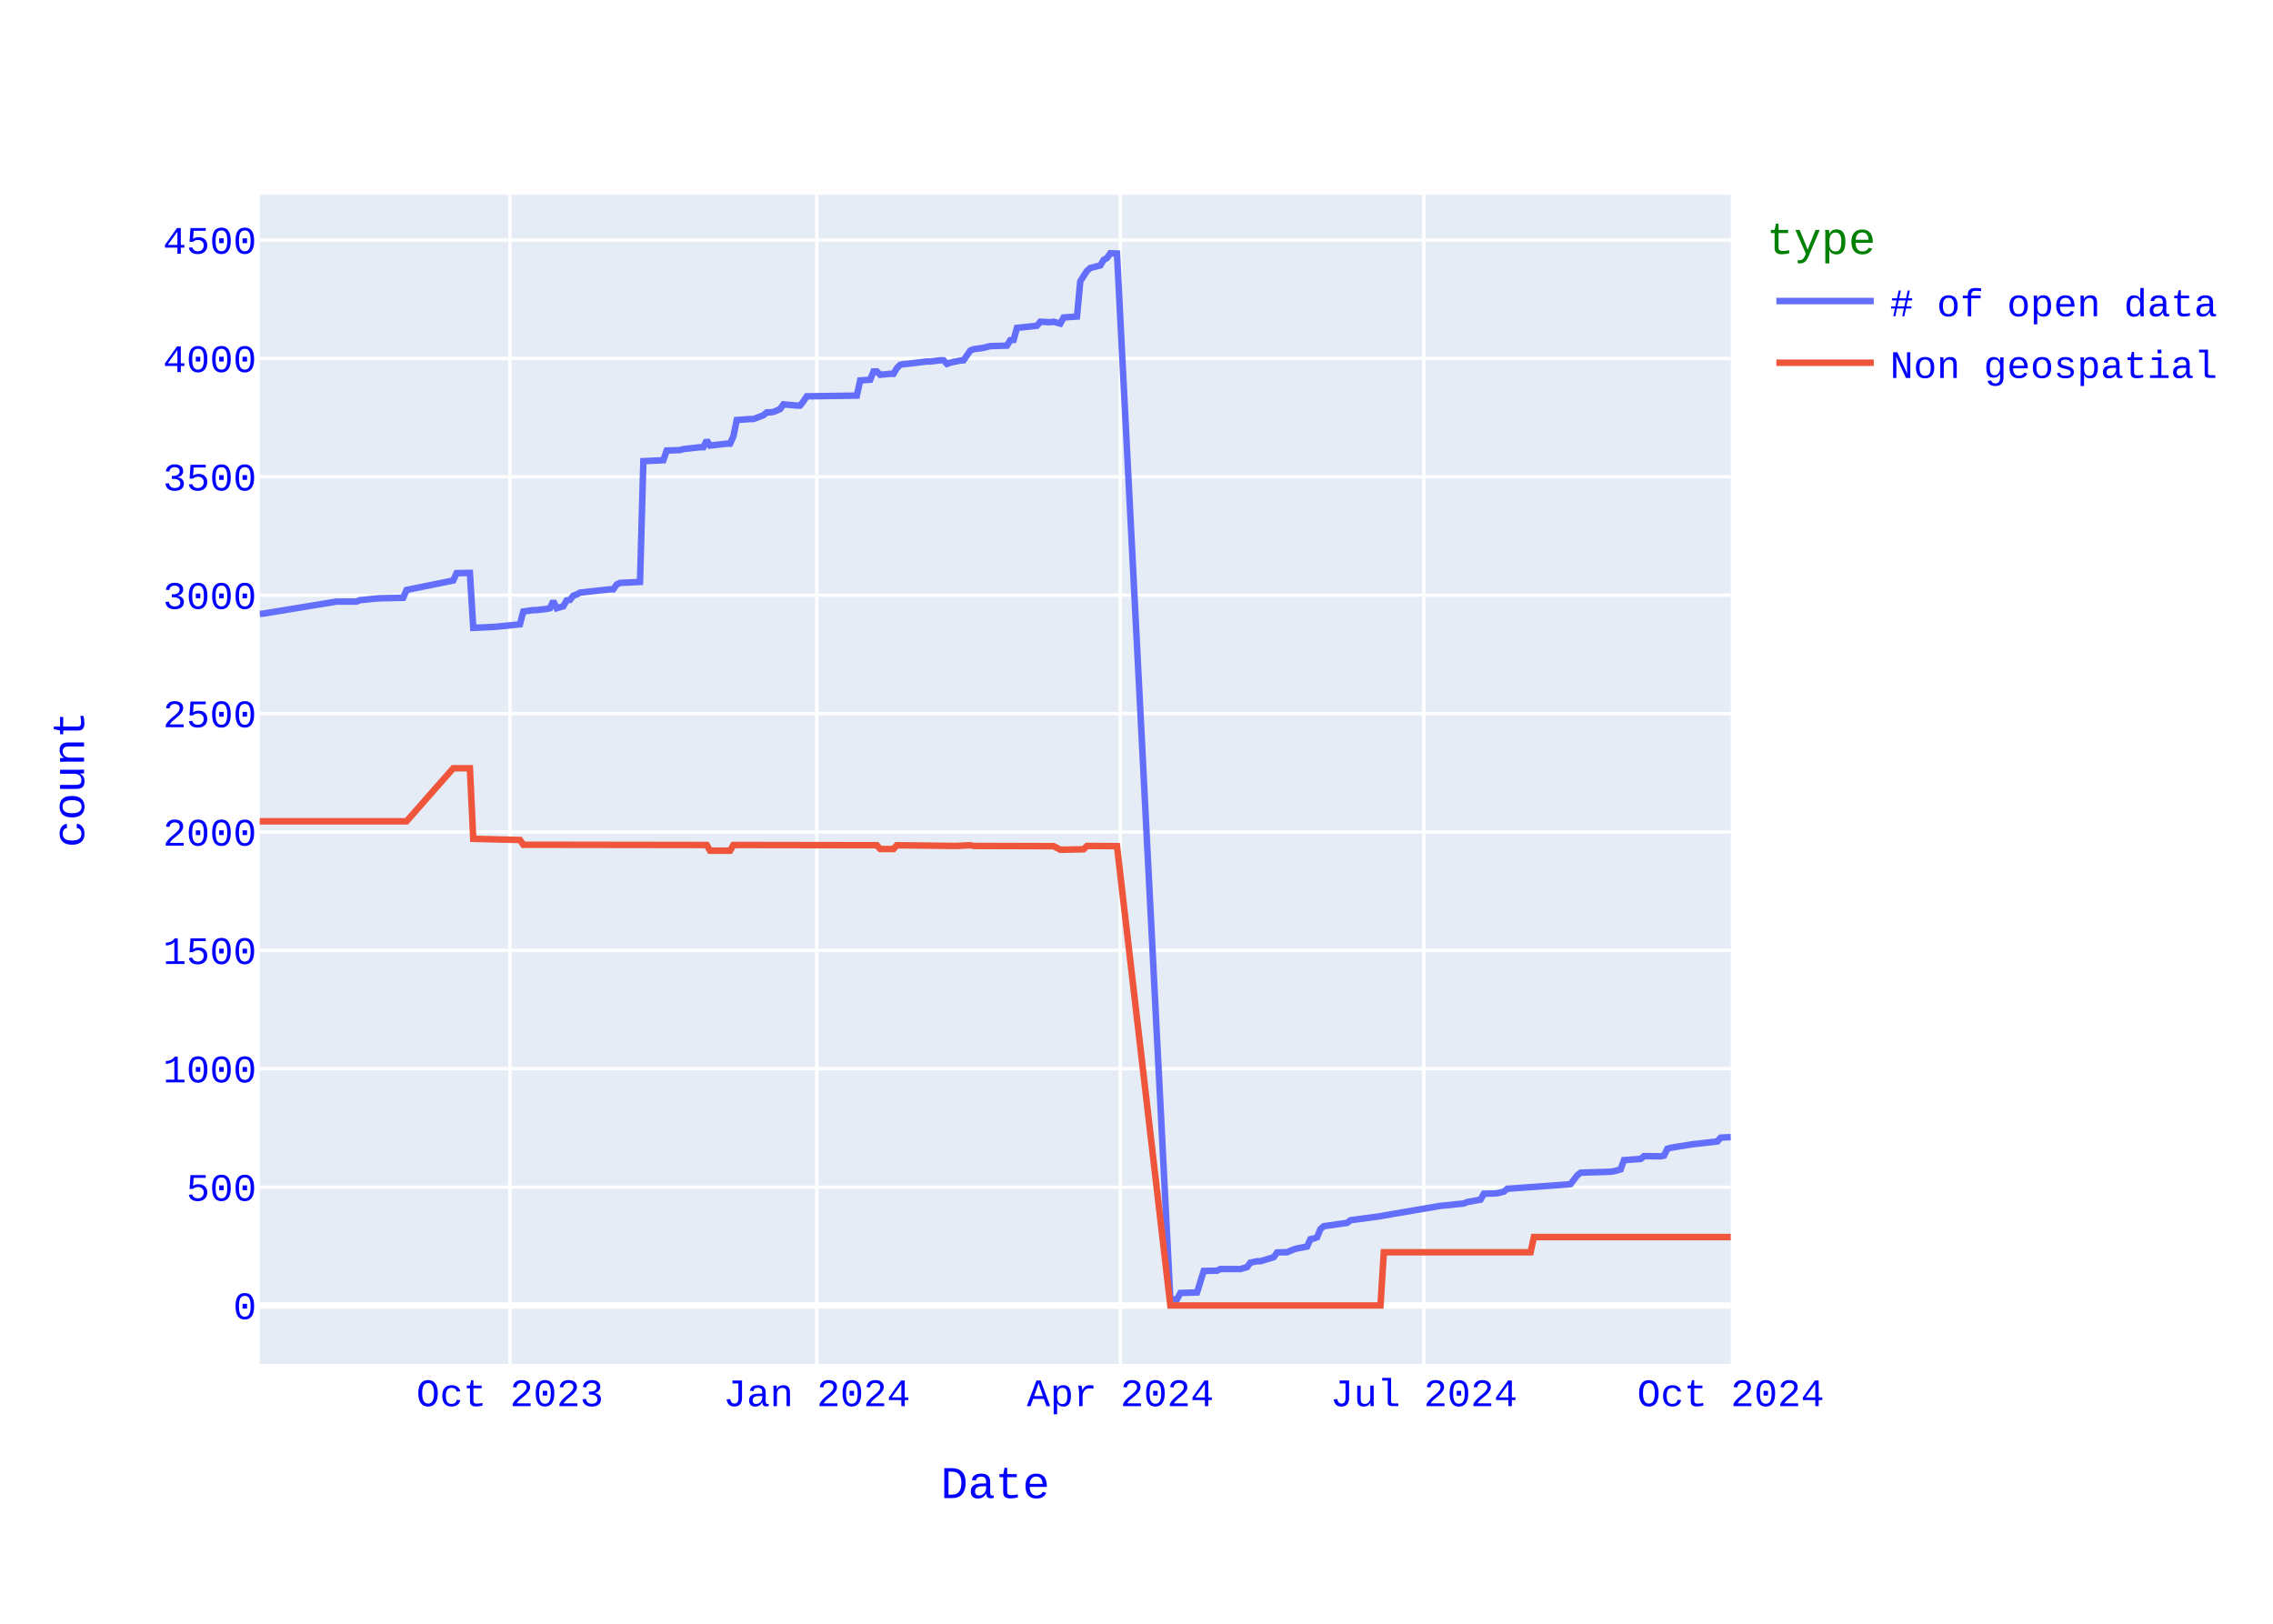
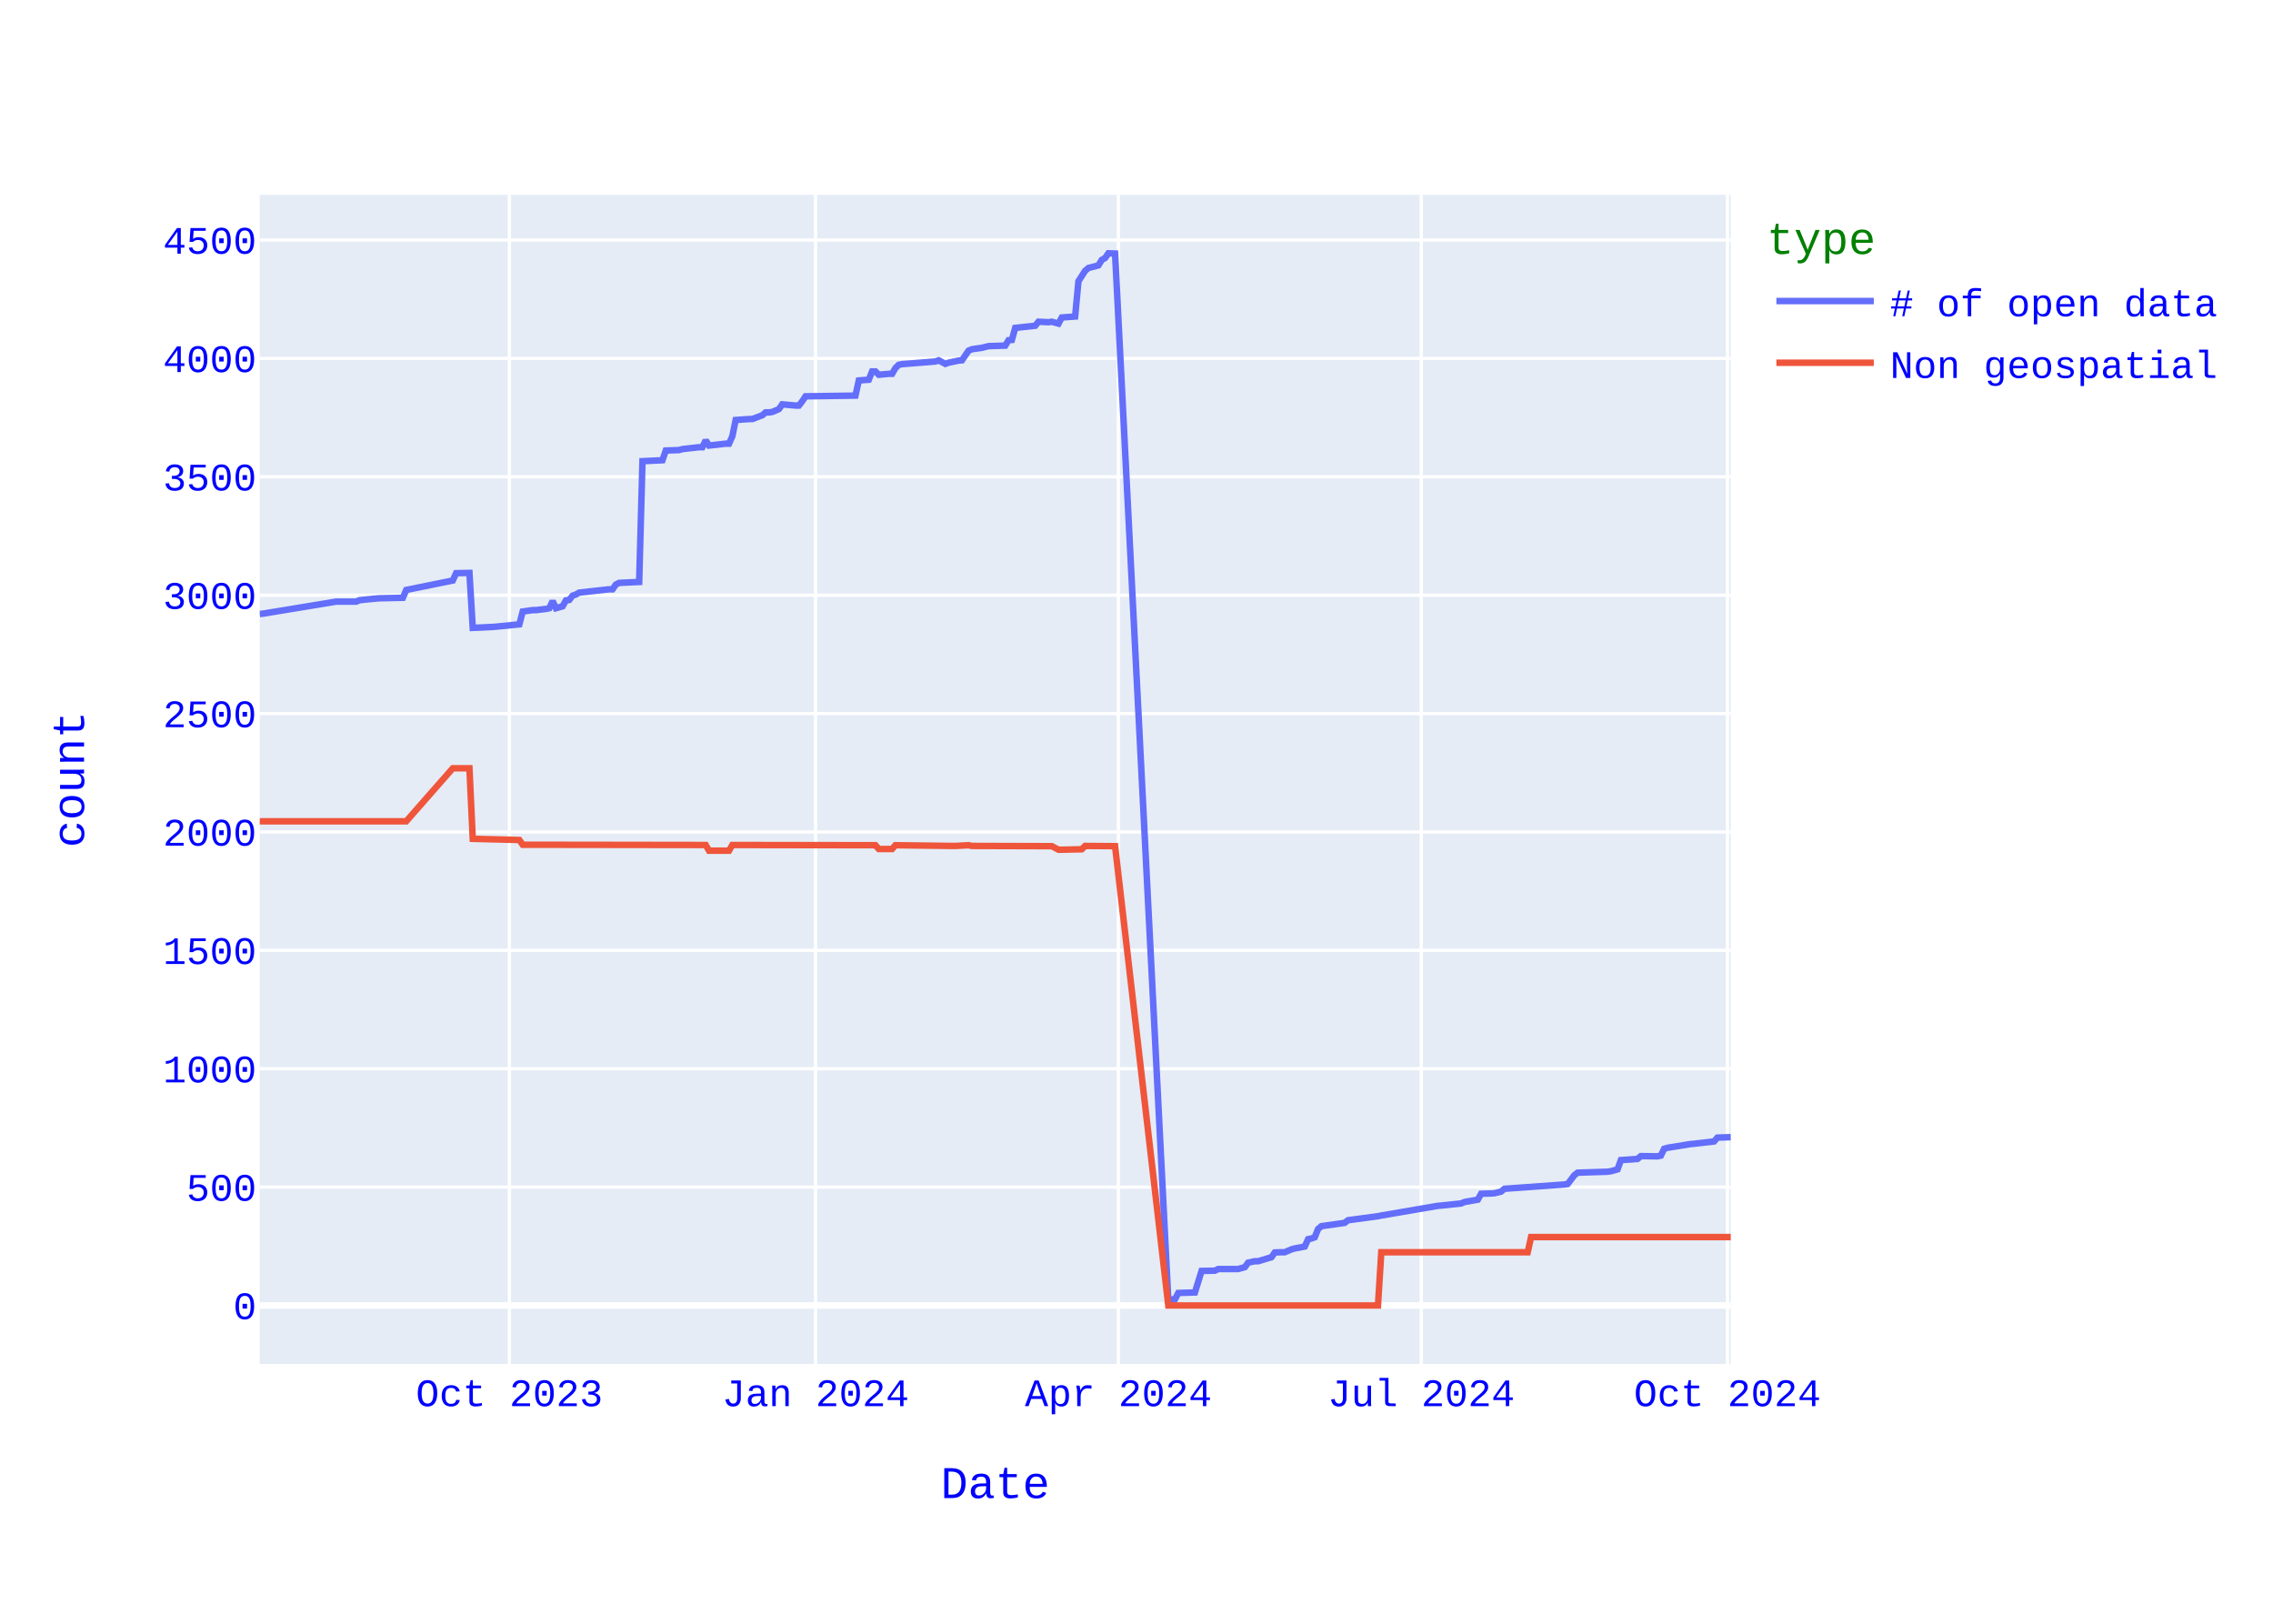
<svg xmlns="http://www.w3.org/2000/svg" class="main-svg" width="700" height="500" style="" viewBox="0 0 700 500">
  <rect x="0" y="0" width="700" height="500" style="fill: rgb(255, 255, 255); fill-opacity: 1;" />
-   <defs id="defs-4d7bfc">
+   <defs id="defs-836b01">
    <g class="clips">
-       <clipPath id="clip4d7bfcxyplot" class="plotclip">
+       <clipPath id="clip836b01xyplot" class="plotclip">
        <rect width="453" height="360" />
      </clipPath>
-       <clipPath class="axesclip" id="clip4d7bfcx">
+       <clipPath class="axesclip" id="clip836b01x">
        <rect x="80" y="0" width="453" height="500" />
      </clipPath>
-       <clipPath class="axesclip" id="clip4d7bfcy">
+       <clipPath class="axesclip" id="clip836b01y">
        <rect x="0" y="60" width="700" height="360" />
      </clipPath>
-       <clipPath class="axesclip" id="clip4d7bfcxy">
+       <clipPath class="axesclip" id="clip836b01xy">
        <rect x="80" y="60" width="453" height="360" />
      </clipPath>
    </g>
    <g class="gradients" />
    <g class="patterns" />
  </defs>
  <g class="bglayer">
    <rect class="bg" x="80" y="60" width="453" height="360" style="fill: rgb(229, 236, 246); fill-opacity: 1; stroke-width: 0;" />
  </g>
  <g class="layer-below">
    <g class="imagelayer" />
    <g class="shapelayer" />
  </g>
  <g class="cartesianlayer">
    <g class="subplot xy">
      <g class="layer-subplot">
        <g class="shapelayer" />
        <g class="imagelayer" />
      </g>
      <g class="minor-gridlayer">
        <g class="x" />
        <g class="y" />
      </g>
      <g class="gridlayer">
        <g class="x">
-           <path class="xgrid crisp" transform="translate(157.04,0)" d="M0,60v360" style="stroke: rgb(255, 255, 255); stroke-opacity: 1; stroke-width: 1px;" />
-           <path class="xgrid crisp" transform="translate(251.54,0)" d="M0,60v360" style="stroke: rgb(255, 255, 255); stroke-opacity: 1; stroke-width: 1px;" />
-           <path class="xgrid crisp" transform="translate(345.02,0)" d="M0,60v360" style="stroke: rgb(255, 255, 255); stroke-opacity: 1; stroke-width: 1px;" />
-           <path class="xgrid crisp" transform="translate(438.5,0)" d="M0,60v360" style="stroke: rgb(255, 255, 255); stroke-opacity: 1; stroke-width: 1px;" />
+           <path class="xgrid crisp" transform="translate(156.87,0)" d="M0,60v360" style="stroke: rgb(255, 255, 255); stroke-opacity: 1; stroke-width: 1px;" />
+           <path class="xgrid crisp" transform="translate(251.16,0)" d="M0,60v360" style="stroke: rgb(255, 255, 255); stroke-opacity: 1; stroke-width: 1px;" />
+           <path class="xgrid crisp" transform="translate(344.42,0)" d="M0,60v360" style="stroke: rgb(255, 255, 255); stroke-opacity: 1; stroke-width: 1px;" />
+           <path class="xgrid crisp" transform="translate(437.69,0)" d="M0,60v360" style="stroke: rgb(255, 255, 255); stroke-opacity: 1; stroke-width: 1px;" />
+           <path class="xgrid crisp" transform="translate(531.98,0)" d="M0,60v360" style="stroke: rgb(255, 255, 255); stroke-opacity: 1; stroke-width: 1px;" />
        </g>
        <g class="y">
          <path class="ygrid crisp" transform="translate(0,365.55)" d="M80,0h453" style="stroke: rgb(255, 255, 255); stroke-opacity: 1; stroke-width: 1px;" />
          <path class="ygrid crisp" transform="translate(0,329.09)" d="M80,0h453" style="stroke: rgb(255, 255, 255); stroke-opacity: 1; stroke-width: 1px;" />
          <path class="ygrid crisp" transform="translate(0,292.64)" d="M80,0h453" style="stroke: rgb(255, 255, 255); stroke-opacity: 1; stroke-width: 1px;" />
          <path class="ygrid crisp" transform="translate(0,256.19)" d="M80,0h453" style="stroke: rgb(255, 255, 255); stroke-opacity: 1; stroke-width: 1px;" />
          <path class="ygrid crisp" transform="translate(0,219.73)" d="M80,0h453" style="stroke: rgb(255, 255, 255); stroke-opacity: 1; stroke-width: 1px;" />
          <path class="ygrid crisp" transform="translate(0,183.28)" d="M80,0h453" style="stroke: rgb(255, 255, 255); stroke-opacity: 1; stroke-width: 1px;" />
          <path class="ygrid crisp" transform="translate(0,146.82)" d="M80,0h453" style="stroke: rgb(255, 255, 255); stroke-opacity: 1; stroke-width: 1px;" />
          <path class="ygrid crisp" transform="translate(0,110.37)" d="M80,0h453" style="stroke: rgb(255, 255, 255); stroke-opacity: 1; stroke-width: 1px;" />
          <path class="ygrid crisp" transform="translate(0,73.92)" d="M80,0h453" style="stroke: rgb(255, 255, 255); stroke-opacity: 1; stroke-width: 1px;" />
        </g>
      </g>
      <g class="zerolinelayer">
        <path class="yzl zl crisp" transform="translate(0,402)" d="M80,0h453" style="stroke: rgb(255, 255, 255); stroke-opacity: 1; stroke-width: 2px;" />
      </g>
      <path class="xlines-below" />
      <path class="ylines-below" />
      <g class="overlines-below" />
      <g class="xaxislayer-below" />
      <g class="yaxislayer-below" />
      <g class="overaxes-below" />
-       <g class="plot" transform="translate(80,60)" clip-path="url(#clip4d7bfcxyplot)">
+       <g class="plot" transform="translate(80,60)" clip-path="url(#clip836b01xyplot)">
        <g class="scatterlayer mlayer">
-           <g class="trace scatter trace3afa64" style="stroke-miterlimit: 2; opacity: 1;">
+           <g class="trace scatter trace942d0d" style="stroke-miterlimit: 2; opacity: 1;">
            <g class="fills" />
            <g class="errorbars" />
            <g class="lines">
-               <path class="js-line" d="M453,290.16L449.92,290.31L448.89,291.48L442.73,292.2L441.7,292.28L434.51,293.44L433.48,293.74L432.46,295.85L431.43,296.07L426.29,296L425.27,296.87L420.13,297.23L419.1,300.08L417.05,300.66L416.02,300.81L406.78,301.1L405.75,301.9L403.69,304.6L402.67,304.74L384.18,306.06L383.15,306.93L381.1,307.44L380.07,307.51L376.99,307.59L375.96,309.41L371.85,310.14L370.82,310.58L364.66,311.23L363.63,311.31L346.17,314.3L345.14,314.51L335.9,315.75L334.87,316.56L327.68,317.58L326.65,318.45L325.63,321L324.6,321.37L323.57,321.59L322.54,323.85L319.46,324.43L318.44,324.72L316.38,325.6L315.35,325.6L313.3,325.67L312.27,327.13L308.16,328.37L307.14,328.37L305.08,328.8L304.05,330.19L302,330.77L300.97,330.77L295.84,330.77L294.81,331.28L290.7,331.36L288.65,337.99L283.51,338.14L282.48,340.1L280.43,340.18L263.99,18.07L261.94,18L260.91,19.46L259.88,20.04L258.86,21.72L255.78,22.52L254.75,23.4L252.69,26.6L251.67,37.47L247.56,37.76L246.53,39.65L244.48,39.07L243.45,39.22L240.37,39.07L239.34,40.31L233.18,40.97L232.15,44.68L231.12,44.76L230.1,46.43L224.96,46.58L222.9,47.09L219.82,47.53L218.8,47.96L216.74,50.95L215.71,51.03L212.63,51.68L211.61,52.05L210.58,50.95L209.55,50.95L206.47,51.32L205.44,51.32L199.28,52.05L198.25,52.12L197.22,52.34L196.2,53.36L195.17,55.11L194.14,55.11L191.06,55.4L190.03,54.38L189.01,54.38L187.98,56.93L184.9,57.15L183.87,61.82L168.46,62.04L167.44,63.57L166.41,64.88L165.38,64.88L161.27,64.51L160.24,65.97L158.19,66.85L157.16,66.99L156.14,66.99L155.11,67.87L152.03,69.04L151,69.04L146.89,69.33L145.86,74.36L144.84,76.62L143.81,76.62L138.67,77.2L137.65,75.6L136.62,77.71L135.59,77.71L130.46,78.29L129.43,78.59L125.32,78.73L124.29,81.72L118.13,82.01L117.1,119.2L110.94,119.49L109.91,120L108.88,121.46L107.86,121.46L98.61,122.48L97.59,123.06L96.56,123.42L95.53,124.74L94.5,124.88L93.48,126.7L91.42,127.29L90.39,125.1L89.37,127.29L88.34,127.51L85.26,127.87L84.23,127.87L81.15,128.31L80.12,132.25L72.93,132.97L71.9,133.05L65.74,133.34L64.71,116.42L60.61,116.5L59.58,118.76L45.2,121.67L44.17,124.08L36.98,124.23L35.95,124.3L30.82,124.81L29.79,125.25L23.63,125.25L1.03,128.96L0,129.04" style="vector-effect: none; fill: none; stroke: rgb(99, 110, 250); stroke-opacity: 1; stroke-width: 2px; opacity: 1;" />
+               <path class="js-line" d="M453,290.16L448.9,290.31L447.88,291.48L441.73,292.2L440.7,292.28L433.53,293.44L432.5,293.74L431.48,295.85L430.45,296.07L425.33,296L424.3,296.87L419.18,297.23L418.15,300.08L416.1,300.66L415.08,300.81L405.86,301.1L404.83,301.9L402.78,304.6L401.76,304.74L383.31,306.06L382.28,306.93L380.23,307.44L379.21,307.51L376.13,307.59L375.11,309.41L371.01,310.14L369.98,310.58L363.83,311.23L362.81,311.31L345.39,314.3L344.36,314.51L335.14,315.75L334.11,316.56L326.94,317.58L325.91,318.45L324.89,321L323.86,321.37L322.84,321.59L321.81,323.85L318.74,324.43L317.71,324.72L315.67,325.6L314.64,325.6L312.59,325.67L311.57,327.13L307.47,328.37L306.44,328.37L304.39,328.8L303.37,330.19L301.32,330.77L300.29,330.77L295.17,330.77L294.14,331.28L290.04,331.36L287.99,337.99L282.87,338.14L281.84,340.1L279.79,340.18L263.4,18.07L261.35,18L260.32,19.46L259.3,20.04L258.27,21.72L255.2,22.52L254.17,23.4L252.12,26.6L251.1,37.47L247,37.76L245.97,39.65L243.92,39.07L242.9,39.22L239.82,39.07L238.8,40.31L232.65,40.97L231.62,44.68L230.6,44.76L229.57,46.43L224.45,46.58L222.4,47.09L219.33,47.53L218.3,47.96L216.25,50.95L215.23,51.03L212.15,51.68L211.13,52.05L209.08,50.95L208.05,51.32L198.83,52.05L197.8,52.12L196.78,52.34L195.75,53.36L194.73,55.11L193.7,55.11L190.63,55.4L189.6,54.38L188.58,54.38L187.55,56.93L184.48,57.15L183.45,61.82L168.08,62.04L167.06,63.57L166.03,64.88L165.01,64.88L160.91,64.51L159.88,65.97L157.83,66.85L156.81,66.99L155.78,66.99L154.76,67.87L151.68,69.04L150.66,69.04L146.56,69.33L145.53,74.36L144.51,76.62L143.48,76.62L138.36,77.2L137.33,75.6L136.31,77.71L135.29,77.71L130.16,78.29L129.14,78.59L125.04,78.73L124.01,81.72L117.86,82.01L116.84,119.2L110.69,119.49L109.66,120L108.64,121.46L107.61,121.46L98.39,122.48L97.36,123.06L96.34,123.42L95.31,124.74L94.29,124.88L93.26,126.7L91.21,127.29L90.19,125.1L89.17,127.29L88.14,127.51L85.07,127.87L84.04,127.87L80.97,128.31L79.94,132.25L72.77,132.97L71.74,133.05L65.59,133.34L64.57,116.42L60.47,116.5L59.44,118.76L45.1,121.67L44.07,124.08L36.9,124.23L35.87,124.3L30.75,124.81L29.72,125.25L23.57,125.25L1.02,128.96L0,129.04" style="vector-effect: none; fill: none; stroke: rgb(99, 110, 250); stroke-opacity: 1; stroke-width: 2px; opacity: 1;" />
            </g>
            <g class="points" />
            <g class="text" />
          </g>
-           <g class="trace scatter trace0c563b" style="stroke-miterlimit: 2; opacity: 1;">
+           <g class="trace scatter tracea6c401" style="stroke-miterlimit: 2; opacity: 1;">
            <g class="fills" />
            <g class="errorbars" />
            <g class="lines">
-               <path class="js-line" d="M453,320.93L392.39,320.93L391.37,325.6L346.17,325.6L345.14,342L280.43,342L263.99,200.56L254.75,200.49L253.72,201.51L247.56,201.65L246.53,201.65L244.48,200.56L243.45,200.56L219.82,200.49L218.8,200.27L214.69,200.49L213.66,200.49L196.2,200.27L195.17,201.43L191.06,201.43L190.03,200.27L145.86,200.2L144.84,201.95L138.67,201.95L137.65,200.2L81.15,200.12L80.12,198.66L65.74,198.3L64.71,176.57L59.58,176.57L45.2,192.9L0,192.9" style="vector-effect: none; fill: none; stroke: rgb(239, 85, 59); stroke-opacity: 1; stroke-width: 2px; opacity: 1;" />
+               <path class="js-line" d="M453,320.93L391.51,320.93L390.48,325.6L345.39,325.6L344.36,342L279.79,342L263.4,200.56L254.17,200.49L253.15,201.51L247,201.65L245.97,201.65L243.92,200.56L242.9,200.56L219.33,200.49L218.3,200.27L214.2,200.49L213.18,200.49L195.75,200.27L194.73,201.43L190.63,201.43L189.6,200.27L145.53,200.2L144.51,201.95L138.36,201.95L137.33,200.2L80.97,200.12L79.94,198.66L65.59,198.3L64.57,176.57L59.44,176.57L45.1,192.9L0,192.9" style="vector-effect: none; fill: none; stroke: rgb(239, 85, 59); stroke-opacity: 1; stroke-width: 2px; opacity: 1;" />
            </g>
            <g class="points" />
            <g class="text" />
          </g>
        </g>
      </g>
      <g class="overplot" />
      <path class="xlines-above crisp" d="M0,0" style="fill: none;" />
      <path class="ylines-above crisp" d="M0,0" style="fill: none;" />
      <g class="overlines-above" />
      <g class="xaxislayer-above">
        <g class="xtick">
-           <text text-anchor="middle" x="0" y="433" transform="translate(157.04,0)" style="font-family: 'Courier New'; font-size: 12px; fill: rgb(0, 0, 255); fill-opacity: 1; white-space: pre; opacity: 1;">Oct 2023</text>
-         </g>
-         <g class="xtick">
-           <text text-anchor="middle" x="0" y="433" style="font-family: 'Courier New'; font-size: 12px; fill: rgb(0, 0, 255); fill-opacity: 1; white-space: pre; opacity: 1;" transform="translate(251.54,0)">Jan 2024</text>
-         </g>
-         <g class="xtick">
-           <text text-anchor="middle" x="0" y="433" style="font-family: 'Courier New'; font-size: 12px; fill: rgb(0, 0, 255); fill-opacity: 1; white-space: pre; opacity: 1;" transform="translate(345.02,0)">Apr 2024</text>
-         </g>
-         <g class="xtick">
-           <text text-anchor="middle" x="0" y="433" style="font-family: 'Courier New'; font-size: 12px; fill: rgb(0, 0, 255); fill-opacity: 1; white-space: pre; opacity: 1;" transform="translate(438.5,0)">Jul 2024</text>
-         </g>
-         <g class="xtick">
-           <text text-anchor="middle" x="0" y="433" style="font-family: 'Courier New'; font-size: 12px; fill: rgb(0, 0, 255); fill-opacity: 1; white-space: pre; opacity: 1;" transform="translate(533,0)">Oct 2024</text>
+           <text text-anchor="middle" x="0" y="433" transform="translate(156.87,0)" style="font-family: 'Courier New'; font-size: 12px; fill: rgb(0, 0, 255); fill-opacity: 1; white-space: pre; opacity: 1;">Oct 2023</text>
+         </g>
+         <g class="xtick">
+           <text text-anchor="middle" x="0" y="433" style="font-family: 'Courier New'; font-size: 12px; fill: rgb(0, 0, 255); fill-opacity: 1; white-space: pre; opacity: 1;" transform="translate(251.16,0)">Jan 2024</text>
+         </g>
+         <g class="xtick">
+           <text text-anchor="middle" x="0" y="433" style="font-family: 'Courier New'; font-size: 12px; fill: rgb(0, 0, 255); fill-opacity: 1; white-space: pre; opacity: 1;" transform="translate(344.42,0)">Apr 2024</text>
+         </g>
+         <g class="xtick">
+           <text text-anchor="middle" x="0" y="433" style="font-family: 'Courier New'; font-size: 12px; fill: rgb(0, 0, 255); fill-opacity: 1; white-space: pre; opacity: 1;" transform="translate(437.69,0)">Jul 2024</text>
+         </g>
+         <g class="xtick">
+           <text text-anchor="middle" x="0" y="433" style="font-family: 'Courier New'; font-size: 12px; fill: rgb(0, 0, 255); fill-opacity: 1; white-space: pre; opacity: 1;" transform="translate(531.98,0)">Oct 2024</text>
        </g>
      </g>
      <g class="yaxislayer-above">
        <g class="ytick">
          <text text-anchor="end" x="79" y="4.2" transform="translate(0,402)" style="font-family: 'Courier New'; font-size: 12px; fill: rgb(0, 0, 255); fill-opacity: 1; white-space: pre; opacity: 1;">0</text>
        </g>
        <g class="ytick">
          <text text-anchor="end" x="79" y="4.2" style="font-family: 'Courier New'; font-size: 12px; fill: rgb(0, 0, 255); fill-opacity: 1; white-space: pre; opacity: 1;" transform="translate(0,365.55)">500</text>
        </g>
        <g class="ytick">
          <text text-anchor="end" x="79" y="4.2" style="font-family: 'Courier New'; font-size: 12px; fill: rgb(0, 0, 255); fill-opacity: 1; white-space: pre; opacity: 1;" transform="translate(0,329.09)">1000</text>
        </g>
        <g class="ytick">
          <text text-anchor="end" x="79" y="4.2" style="font-family: 'Courier New'; font-size: 12px; fill: rgb(0, 0, 255); fill-opacity: 1; white-space: pre; opacity: 1;" transform="translate(0,292.64)">1500</text>
        </g>
        <g class="ytick">
          <text text-anchor="end" x="79" y="4.2" style="font-family: 'Courier New'; font-size: 12px; fill: rgb(0, 0, 255); fill-opacity: 1; white-space: pre; opacity: 1;" transform="translate(0,256.19)">2000</text>
        </g>
        <g class="ytick">
          <text text-anchor="end" x="79" y="4.2" style="font-family: 'Courier New'; font-size: 12px; fill: rgb(0, 0, 255); fill-opacity: 1; white-space: pre; opacity: 1;" transform="translate(0,219.73)">2500</text>
        </g>
        <g class="ytick">
          <text text-anchor="end" x="79" y="4.2" style="font-family: 'Courier New'; font-size: 12px; fill: rgb(0, 0, 255); fill-opacity: 1; white-space: pre; opacity: 1;" transform="translate(0,183.28)">3000</text>
        </g>
        <g class="ytick">
          <text text-anchor="end" x="79" y="4.2" style="font-family: 'Courier New'; font-size: 12px; fill: rgb(0, 0, 255); fill-opacity: 1; white-space: pre; opacity: 1;" transform="translate(0,146.82)">3500</text>
        </g>
        <g class="ytick">
          <text text-anchor="end" x="79" y="4.2" style="font-family: 'Courier New'; font-size: 12px; fill: rgb(0, 0, 255); fill-opacity: 1; white-space: pre; opacity: 1;" transform="translate(0,110.37)">4000</text>
        </g>
        <g class="ytick">
          <text text-anchor="end" x="79" y="4.2" style="font-family: 'Courier New'; font-size: 12px; fill: rgb(0, 0, 255); fill-opacity: 1; white-space: pre; opacity: 1;" transform="translate(0,73.92)">4500</text>
        </g>
      </g>
      <g class="overaxes-above" />
    </g>
  </g>
  <g class="polarlayer" />
  <g class="smithlayer" />
  <g class="ternarylayer" />
  <g class="geolayer" />
  <g class="funnelarealayer" />
  <g class="pielayer" />
  <g class="iciclelayer" />
  <g class="treemaplayer" />
  <g class="sunburstlayer" />
  <g class="glimages" />
-   <defs id="topdefs-4d7bfc">
+   <defs id="topdefs-836b01">
    <g class="clips" />
-     <clipPath id="legend4d7bfc">
+     <clipPath id="legend836b01">
      <rect width="146" height="67" x="0" y="0" />
    </clipPath>
  </defs>
  <g class="layer-above">
    <g class="imagelayer" />
    <g class="shapelayer" />
  </g>
  <g class="infolayer">
    <g class="legend" pointer-events="all" transform="translate(542.06,60)">
      <rect class="bg" shape-rendering="crispEdges" style="stroke: rgb(68, 68, 68); stroke-opacity: 1; fill: rgb(255, 255, 255); fill-opacity: 1; stroke-width: 0px;" width="146" height="67" x="0" y="0" />
-       <g class="scrollbox" transform="" clip-path="url(#legend4d7bfc)">
+       <g class="scrollbox" transform="" clip-path="url(#legend836b01)">
        <text class="legendtitletext" text-anchor="start" x="2" y="18.2" style="font-family: 'Courier New'; font-size: 14px; fill: rgb(0, 128, 0); fill-opacity: 1; white-space: pre;">type</text>
        <g class="groups" transform="">
          <g class="traces" transform="translate(0,32.7)" style="opacity: 1;">
            <text class="legendtext" text-anchor="start" x="40" y="4.68" style="font-family: 'Courier New'; font-size: 12px; fill: rgb(0, 0, 255); fill-opacity: 1; white-space: pre;"># of open data</text>
            <g class="layers" style="opacity: 1;">
              <g class="legendfill" />
              <g class="legendlines">
                <path class="js-line" d="M5,0h30" style="fill: none; stroke: rgb(99, 110, 250); stroke-opacity: 1; stroke-width: 2px;" />
              </g>
              <g class="legendsymbols">
                <g class="legendpoints" />
              </g>
            </g>
            <rect class="legendtoggle" x="0" y="-9.5" width="140.828" height="19" style="fill: rgb(0, 0, 0); fill-opacity: 0;" />
          </g>
        </g>
        <g class="groups" transform="">
          <g class="traces" transform="translate(0,51.7)" style="opacity: 1;">
            <text class="legendtext" text-anchor="start" x="40" y="4.68" style="font-family: 'Courier New'; font-size: 12px; fill: rgb(0, 0, 255); fill-opacity: 1; white-space: pre;">Non geospatial</text>
            <g class="layers" style="opacity: 1;">
              <g class="legendfill" />
              <g class="legendlines">
                <path class="js-line" d="M5,0h30" style="fill: none; stroke: rgb(239, 85, 59); stroke-opacity: 1; stroke-width: 2px;" />
              </g>
              <g class="legendsymbols">
                <g class="legendpoints" />
              </g>
            </g>
            <rect class="legendtoggle" x="0" y="-9.5" width="140.828" height="19" style="fill: rgb(0, 0, 0); fill-opacity: 0;" />
          </g>
        </g>
      </g>
      <rect class="scrollbar" rx="20" ry="3" width="0" height="0" style="fill: rgb(128, 139, 164); fill-opacity: 1;" x="0" y="0" />
    </g>
    <g class="g-gtitle" />
    <g class="g-xtitle">
      <text class="xtitle" x="306.5" y="461.3" text-anchor="middle" style="font-family: 'Courier New'; font-size: 14px; fill: rgb(0, 0, 255); opacity: 1; font-weight: normal; white-space: pre;">Date</text>
    </g>
    <g class="g-ytitle">
      <text class="ytitle" transform="rotate(-90,25.8875,240)" x="25.888" y="240" text-anchor="middle" style="font-family: 'Courier New'; font-size: 14px; fill: rgb(0, 0, 255); opacity: 1; font-weight: normal; white-space: pre;">count</text>
    </g>
  </g>
</svg>
